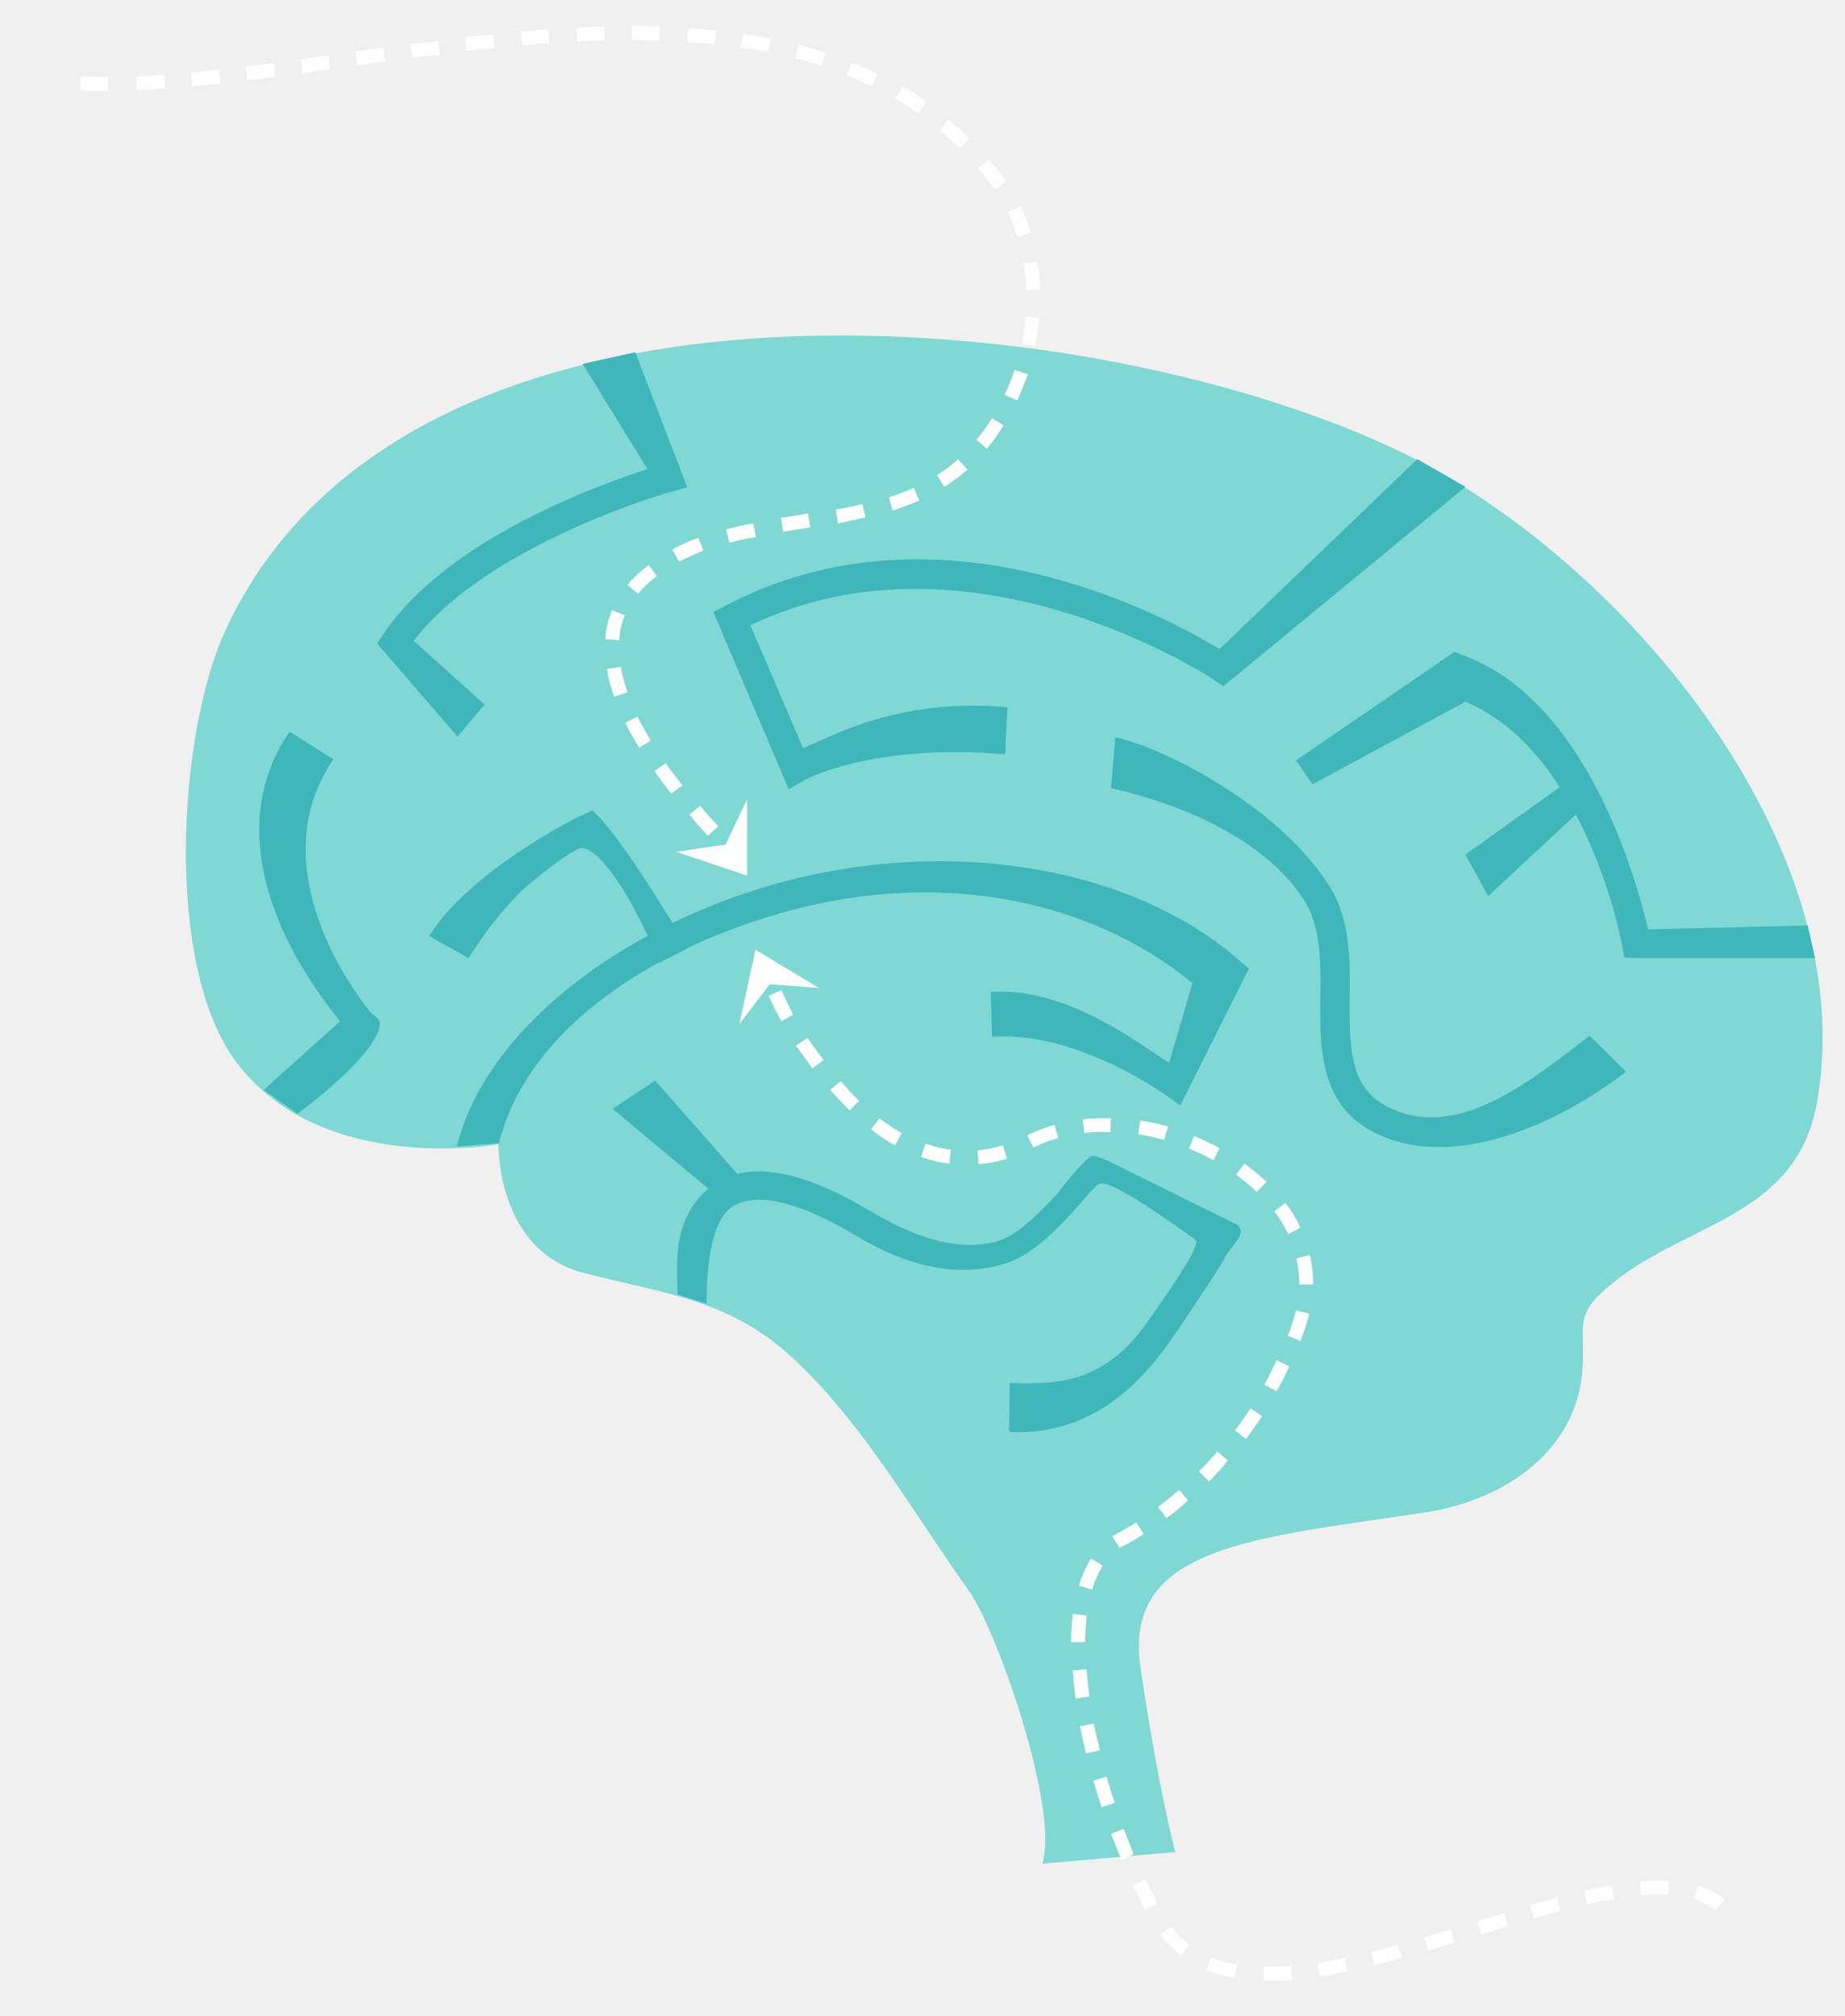
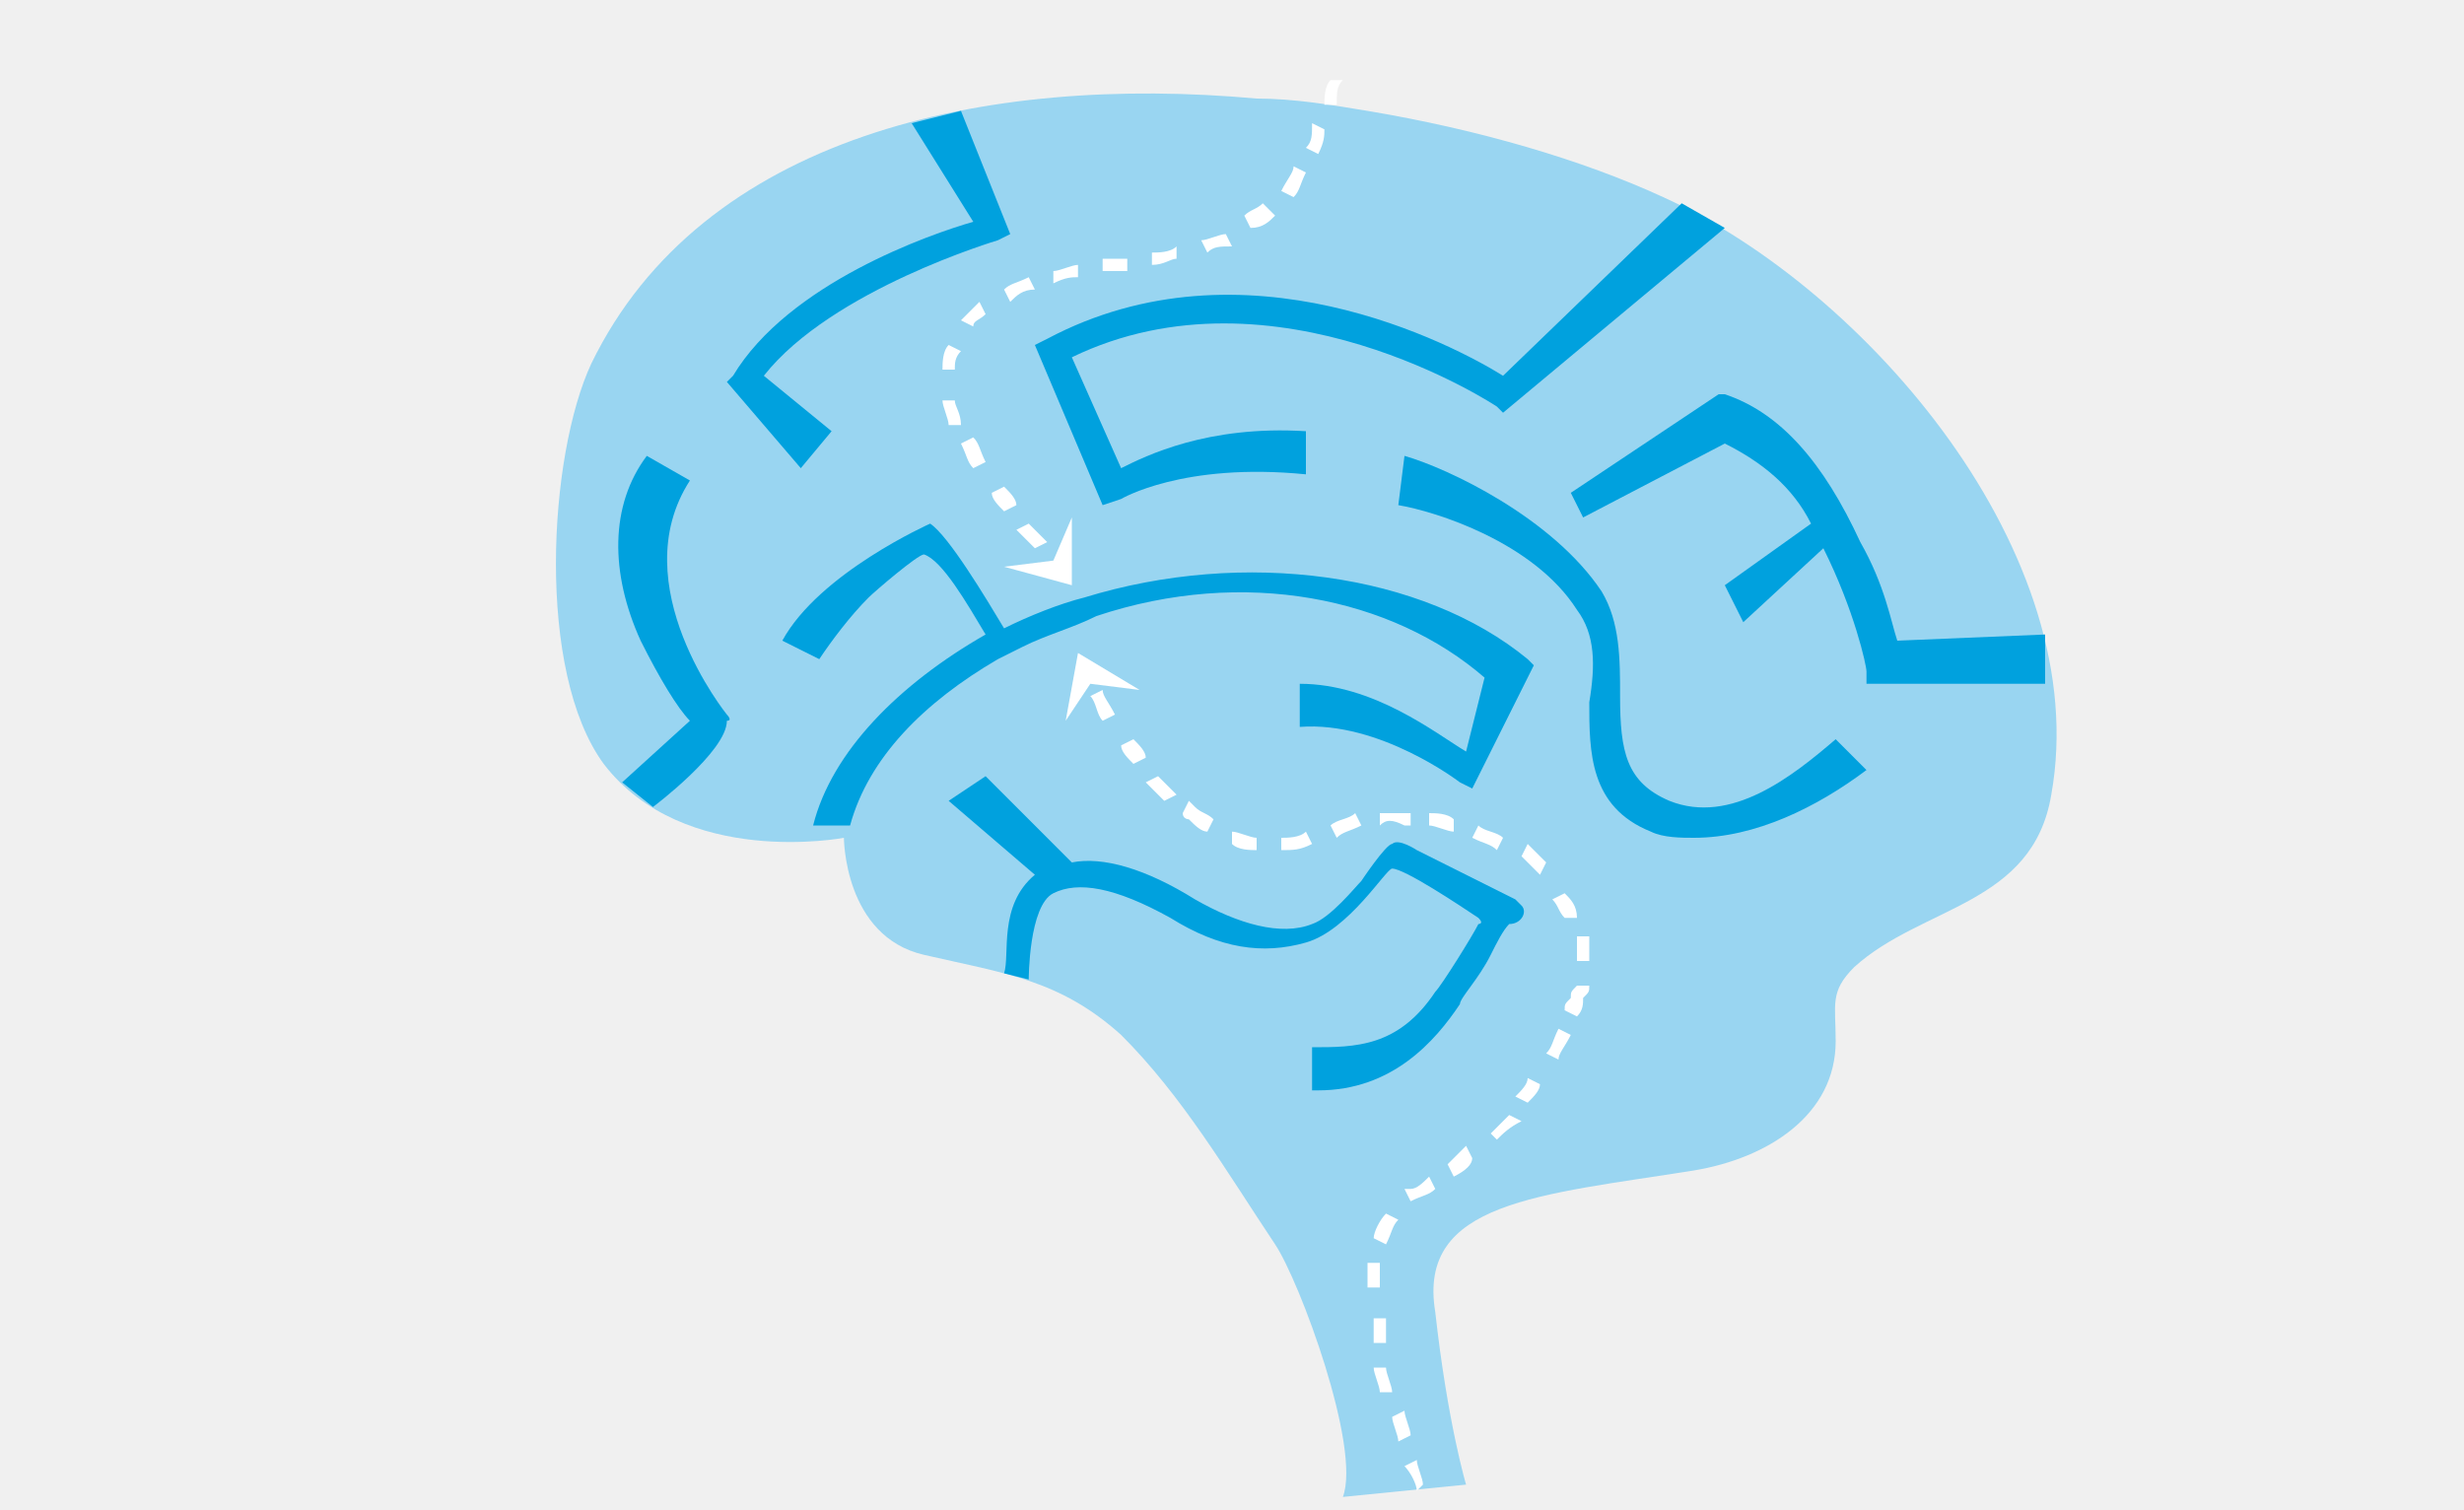
- <svg xmlns="http://www.w3.org/2000/svg" version="1.1" id="Layer_1" x="0px" y="0px" width="333px" height="364px" viewBox="0 0 333 364" enable-background="new 0 0 333 364" xml:space="preserve">
-   <g>
-     <g>
-       <g>
-         <g>
-           <path fill="#80D8D5" d="M212.2,334.4c0,0-3.1-11.6-6.3-33.5c-3.1-21.9,21-23.2,51.3-27.8c14.7-2.2,27.4-11.3,28.5-25.5      c0.6-7.6-1.5-9.7,3.8-14.5c13.9-12.6,34.8-12.5,38.6-34.2c8.2-46.8-36.1-99-76.2-117.8c-15.5-7.3-35.8-13.4-57.7-17      c-7.3-1.2-14.8-2.1-22.3-2.7c-53.4-4.3-110.3,7.5-131.1,52.2c-8.7,18.6-11.3,61.1,2.1,78.5C58.6,212.4,90,206.6,90,206.6      s-0.4,19.1,15.3,23.2c15.4,4,26.9,4.8,38.8,16.3c12.3,11.8,20.8,27.1,30.7,40.9c5.2,7.2,16.5,39.6,13.4,49.5" />
-         </g>
-       </g>
-       <g>
-         <g>
-           <g>
-             <path fill="#FFFFFF" d="M84.6,218.1" />
-           </g>
-         </g>
-       </g>
-       <g>
-         <g>
-           <g>
-             <path fill="#3FB7BA" d="M90.1,206.4c4.6-18.6,23.8-33.1,48.4-40.8c29.4-9.2,57.8-3.7,76.8,11.9l-4.2,14.4       c-5.5-3.5-18.7-13.8-32.2-12.8l0.2,8.1c15.4-1.1,31.3,10.5,31.5,10.6l2.5,1.8l12.4-24.7l-1.5-1.3c-20.1-17.8-55.1-23.1-87-13.1       c-26.4,8.2-49.5,26.1-54.5,46.5L90.1,206.4z" />
-           </g>
-         </g>
-       </g>
-       <g>
-         <g>
-           <path fill="none" stroke="#E9507E" stroke-width="5" stroke-miterlimit="10" d="M140.9,79.3" />
-         </g>
-       </g>
-       <g>
-         <g>
-           <path fill="none" stroke="#E9507E" stroke-width="5" stroke-miterlimit="10" d="M167.2,77.3" />
-         </g>
-       </g>
-       <g>
-         <g>
-           <g>
-             <path fill="#3FB7BA" d="M82.6,133l4.9-5.8l-12.8-11.5c13.4-17.5,46.2-26.9,46.5-26.9l2.9-0.8l-9.4-24.4l-9.5,2.1l11.7,19       c-9,2.9-36.2,12.7-47.7,29.8l-1.1,1.7L82.6,133z" />
-           </g>
-         </g>
-       </g>
-       <g>
-         <g>
-           <g>
-             <path fill="#3FB7BA" d="M119.1,173.8l5.1-2.6c0,0-12.4-21-17.2-24.8c-0.4-0.3-21.9,10.3-29.5,22.6l7.1,4       c2.6-4.2,5.7-8.2,9.2-11.8c1.7-1.7,10.1-8.5,11.5-8.1C111.3,154.6,119.1,173.8,119.1,173.8z" />
-           </g>
-         </g>
-       </g>
-       <g>
-         <g>
-           <path fill="none" stroke="#E9507E" stroke-width="5" stroke-miterlimit="10" d="M251.9,81" />
-         </g>
-       </g>
-       <g>
-         <g>
-           <g>
-             <path fill="#3FB7BA" d="M295.5,173h32.2l-1.3-5.9l-28.8,0.7c-0.9-3.6-2.9-11.5-6.7-20c-7-15.7-16.1-25.7-27-29.6l-1.3-0.5       L234,137.3l3,4.3l27.6-14.9c21.9,9.2,28.3,43.8,28.3,44.1l0.4,2.1L295.5,173z" />
-           </g>
-         </g>
-       </g>
-       <g>
-         <g>
-           <g>
-             <path fill="#3FB7BA" d="M183.7,258.6c14.2,0,22.6-9.4,27.7-16.6c0.6-0.8,3.5-5.2,6.3-9.4c1.6-2.4,2.8-4.4,3.7-5.9       c1.6-2.6,3.9-4.2,1.8-5.7l-1.5-0.7c-0.2-0.1-19.8-9.8-19.8-9.8s-4-2-4.7-1.8c-1.6,0.6-6.5,7.1-6.5,7.1c-1.1,1-6.1,6.9-10.3,8.2       c-6.6,2.1-14.7-0.2-23-5.2c-12.5-7.5-21.9-9.2-28.1-5.2c-8.8,5.8-6.8,16.5-7,20.1l5.3,1.7c0,0-0.5-14.2,4.6-17.5       c4.3-2.8,12.1-1,22.5,5.3c9.7,5.8,18.7,7.5,26.9,4.9c8-2.5,15.4-14,17-14.4c2.5-0.6,13.7,7.7,16.8,9.8c1,0.7,0.5,1.1,0.3,1.8       c-0.8,2.6-7.3,11.6-8.6,13.5c-7.4,10.4-15.2,11.3-24.8,10.9l-0.1,8.8C182.7,258.6,183.2,258.6,183.7,258.6z" />
-           </g>
-         </g>
-       </g>
-       <g>
-         <g>
-           <g>
-             <path fill="#3FB7BA" d="M142.4,142.5l2.6-1.5c0.1-0.1,12.3-6.9,36.5-4.8l0.4-8.5c-19.6-1.8-31.8,5.3-36.9,7.4l-9.5-22.2       c39.8-19.1,83.2,9.5,83.6,9.8l1.8,1.2l43.7-36l-8.7-5l-35.7,34.3c-9.2-5.6-50.4-28.3-89.3-7.8l-2.1,1.1L142.4,142.5z" />
-           </g>
-         </g>
-       </g>
-       <g>
-         <g>
-           <g>
-             <polygon fill="#3FB7BA" points="268.7,161.8 287,144.8 283.9,140.5 264.6,154.3      " />
-           </g>
-         </g>
-       </g>
-       <g>
-         <g>
-           <g>
-             <path fill="#3FB7BA" d="M53.7,201.1c0,0,15-10.9,14.9-16.5c0-0.6-1.7-1.8-1.7-1.8c-0.2-0.3-21-24.9-6.7-45.7l-7.9-5       c-7,10.1-7.3,22.8-0.9,36.6c3.4,7.2,7.7,12.9,10,15.7l-13.8,12.4L53.7,201.1z" />
-           </g>
-         </g>
-       </g>
-       <g>
-         <g>
-           <g>
-             <path fill="#3FB7BA" d="M259.9,207.1c11.7,0,24.5-6.5,33.7-13.6L287,187c-10.1,7.8-22.5,17.9-34.2,13.8       c-8.8-3.1-9.2-9.8-9.1-20.6c0.1-7.1,0.1-14.5-3.9-20.6c-9.6-14.7-30.2-24.7-38.4-26.5l-0.8,9.2c7.6,1.7,26.2,7,34.8,20.1       c3.1,4.8,3.1,11.3,3,17.7c-0.1,9.9-0.2,21.1,12.6,25.6C253.9,206.7,256.8,207.1,259.9,207.1z" />
-           </g>
-         </g>
-       </g>
-       <g>
-         <g>
-           <g>
-             <polygon fill="#3FB7BA" points="130.5,216.8 134.4,213.4 118.3,195.1 110.6,200.2      " />
-           </g>
-         </g>
-       </g>
-       <g>
-         <g>
-           <polygon fill="#FFFFFF" points="131,152.5 134.9,144.3 134.9,158.1 122.1,153.8     " />
-         </g>
-       </g>
-     </g>
-     <g>
-       <g>
-         <g>
-           <path fill="#FFFFFF" d="M229.2,357.6c-0.4,0-0.7,0-1.1,0l0.1-2.5c1.5,0,3.2,0,4.9-0.1l0.2,2.5      C231.8,357.6,230.5,357.6,229.2,357.6z M222.9,357.1c-1.8-0.3-3.5-0.8-5.1-1.4l0.9-2.3c1.4,0.6,2.9,1,4.6,1.3L222.9,357.1z       M238.3,356.9l-0.4-2.5c1.5-0.2,3.2-0.5,4.9-0.9l0.5,2.4C241.5,356.3,239.9,356.6,238.3,356.9z M248.2,354.8l-0.6-2.4      c1.5-0.4,3.1-0.8,4.8-1.3l0.7,2.4C251.3,354,249.7,354.5,248.2,354.8z M213.3,353.1c-1.4-1.1-2.7-2.3-3.8-3.8l2-1.5      c0.9,1.3,2,2.4,3.3,3.3L213.3,353.1z M257.9,352.2l-0.7-2.4c1.6-0.5,3.2-0.9,4.8-1.4l0.7,2.4      C261.1,351.2,259.5,351.7,257.9,352.2z M267.5,349.3l-0.7-2.4l0.5-0.2c1.4-0.4,2.9-0.9,4.3-1.3l0.7,2.4      c-1.4,0.4-2.8,0.9-4.3,1.3L267.5,349.3z M277,346.4l-0.7-2.4c1.6-0.5,3.3-0.9,4.8-1.4l0.6,2.4      C280.3,345.4,278.7,345.9,277,346.4z M309.7,344.9c-1.1-0.9-2.4-1.6-3.9-2.1l0.8-2.4c1.9,0.6,3.5,1.5,4.8,2.6L309.7,344.9z       M206.8,344.9c-0.8-1.4-1.5-3-2.3-4.5l2.3-1.1c0.7,1.5,1.5,3,2.2,4.4L206.8,344.9z M286.6,343.8l-0.6-2.4c1.8-0.4,3.4-0.7,5-1      l0.4,2.5C290,343.1,288.4,343.4,286.6,343.8z M296.3,342.2l-0.2-2.5c1.9-0.2,3.6-0.2,5.2-0.1l-0.1,2.5      C299.7,342,298.1,342,296.3,342.2z M202.5,335.8c-0.6-1.5-1.3-3.1-1.9-4.7l2.3-0.9c0.6,1.6,1.2,3.1,1.8,4.6L202.5,335.8z       M198.9,326.3c-0.5-1.6-1-3.2-1.5-4.8l2.4-0.7c0.5,1.6,0.9,3.2,1.5,4.7L198.9,326.3z M196.1,316.6c-0.4-1.7-0.8-3.3-1.1-4.9      l2.5-0.5c0.3,1.6,0.7,3.2,1.1,4.8L196.1,316.6z M194.2,306.7c-0.2-1.7-0.4-3.4-0.5-5.1l2.5-0.2c0.1,1.6,0.3,3.2,0.5,4.9      L194.2,306.7z M195.9,296.5l-2.5,0c0-1.8,0.1-3.5,0.3-5.1l2.5,0.3C196.1,293.2,196,294.8,195.9,296.5z M197.2,287l-2.4-0.7      c0.6-1.8,1.3-3.5,2.2-4.9l2.1,1.3C198.3,284,197.7,285.4,197.2,287z M202.2,279.5l-1.4-2.1c0.3-0.2,0.7-0.4,1.1-0.6      c1.1-0.6,2.2-1.3,3.3-1.9l1.3,2.1c-1.1,0.7-2.3,1.4-3.4,2C202.7,279.2,202.4,279.3,202.2,279.5z M210.6,274.1l-1.5-2      c1.3-1,2.6-2,3.8-3.1l1.6,1.9C213.3,272.1,212,273.1,210.6,274.1z M218.3,267.5l-1.8-1.8c1.1-1.2,2.3-2.4,3.3-3.6l1.9,1.6      C220.7,265,219.5,266.3,218.3,267.5z M225,259.8l-2-1.5c1-1.3,1.9-2.7,2.8-4l2.1,1.4C227,257,226,258.4,225,259.8z M230.5,251.2      l-2.2-1.2c0.8-1.4,1.5-2.9,2.2-4.4l2.3,1.1C232.1,248.3,231.3,249.8,230.5,251.2z M234.8,242.1l-2.3-0.9      c0.3-0.7,0.6-1.4,0.8-2.2c0.3-0.8,0.5-1.6,0.7-2.4l2.4,0.6c-0.2,0.9-0.5,1.8-0.8,2.7C235.4,240.6,235.1,241.3,234.8,242.1z       M237.1,231.9l-2.5,0l0-0.2c0-1.5-0.2-3-0.5-4.5l2.4-0.6c0.4,1.7,0.6,3.4,0.6,5L237.1,231.9z M232.6,222.8      c-0.7-1.4-1.5-2.8-2.5-4.1l2-1.5c1.1,1.4,2,2.9,2.7,4.5L232.6,222.8z M226.9,215.2c-1.1-1.1-2.4-2.1-3.7-3.1l1.5-2      c1.4,1,2.8,2.2,4,3.3L226.9,215.2z M176.7,210.2l-0.2-2.5c1.5-0.1,3.1-0.5,4.6-0.9l0.7,2.4C180.2,209.7,178.4,210.1,176.7,210.2      z M171.4,210.1c-1.7-0.2-3.4-0.6-5.1-1.2l0.8-2.4c1.5,0.5,3.1,0.9,4.6,1.1L171.4,210.1z M219.1,209.5c-1.4-0.8-2.9-1.5-4.4-2.1      l0.9-2.3c1.6,0.7,3.2,1.4,4.6,2.2L219.1,209.5z M186.6,207.2l-1.1-2.2c1.5-0.8,3.2-1.4,4.9-1.9l0.7,2.4      C189.5,205.9,188,206.5,186.6,207.2z M161.6,206.8c-1.1-0.6-2.2-1.3-3.3-2.1c-0.3-0.2-0.7-0.5-1-0.8l1.5-2      c0.3,0.2,0.6,0.5,0.9,0.7c1,0.7,2.1,1.4,3.1,2L161.6,206.8z M210.2,205.8c-1.6-0.4-3.2-0.8-4.7-1l0.4-2.5c1.7,0.3,3.4,0.6,5,1.1      L210.2,205.8z M195.8,204.6l-0.3-2.5c1.4-0.2,2.9-0.2,4.3-0.2c0.3,0,0.6,0,0.8,0l-0.1,2.5c-0.3,0-0.6,0-0.9,0      C198.4,204.3,197.1,204.4,195.8,204.6z M153.4,200.5c-1.1-1.1-2.3-2.4-3.5-3.7l1.9-1.6c1.1,1.3,2.2,2.5,3.3,3.6L153.4,200.5z       M146.7,192.9c-1-1.4-2-2.8-3-4.1l2.1-1.4c0.9,1.3,1.9,2.7,2.9,4L146.7,192.9z M141.1,184.4c-0.9-1.6-1.7-3.2-2.3-4.6l2.3-1      c0.6,1.3,1.3,2.8,2.1,4.4L141.1,184.4z" />
-         </g>
-       </g>
-       <g>
-         <g>
-           <polygon fill="#FFFFFF" points="139,177.7 133.5,184.9 136.4,171.5 147.9,178.4     " />
-         </g>
-       </g>
-     </g>
-     <g>
-       <g>
-         <path fill="#FFFFFF" d="M127.8,150.9c-1.2-1.3-2.3-2.5-3.3-3.8l1.9-1.6c1,1.2,2.1,2.4,3.3,3.7L127.8,150.9z M121.2,143.3     c-1.1-1.4-2.1-2.7-3-4.1l2-1.4c0.9,1.3,1.9,2.6,3,4L121.2,143.3z M115.4,135c-0.9-1.5-1.8-3-2.5-4.5l2.2-1.1     c0.7,1.4,1.5,2.8,2.4,4.3L115.4,135z M110.9,125.8c-0.6-1.7-1.1-3.4-1.3-5l2.5-0.4c0.2,1.5,0.7,3,1.2,4.6L110.9,125.8z      M111.8,115.6l-2.5-0.2c0.1-1.8,0.5-3.6,1.2-5.2l2.3,0.9C112.2,112.5,111.9,114,111.8,115.6z M115.2,107.2l-1.9-1.6     c1-1.2,2.3-2.4,3.7-3.5l0.1-0.1l1.5,2l-0.1,0.1C117.2,105.1,116.1,106.1,115.2,107.2z M122.6,101.4l-1.2-2.2     c1.5-0.8,3-1.5,4.7-2.1l0.9,2.3C125.5,100.1,124,100.7,122.6,101.4z M131.7,98l-0.6-2.4c1.5-0.4,3.1-0.8,4.9-1.1l0.5,2.5     C134.7,97.2,133.2,97.6,131.7,98z M141.4,96l-0.4-2.5c1.3-0.2,2.6-0.4,3.8-0.6l1.1-0.2l0.4,2.5l-1.1,0.2     C143.9,95.6,142.6,95.8,141.4,96z M151.3,94.5l-0.4-2.5c1.8-0.3,3.4-0.6,4.8-1l0.6,2.4C154.7,93.8,153.1,94.1,151.3,94.5z      M161.2,92.2l-0.7-2.4c1.6-0.5,3.1-1.1,4.5-1.7l1,2.3C164.5,91,162.9,91.6,161.2,92.2z M170.5,87.9l-1.3-2.1     c1.4-0.9,2.6-1.8,3.8-2.9l1.7,1.9C173.4,85.9,172,87,170.5,87.9z M178.2,81l-1.9-1.6c1-1.2,2-2.5,2.8-3.9l2.1,1.3     C180.3,78.3,179.3,79.7,178.2,81z M183.7,72.3l-2.3-1c0.7-1.5,1.3-3,1.8-4.5l2.4,0.8C185,69.1,184.4,70.7,183.7,72.3z      M186.9,62.5l-2.4-0.5c0.3-1.6,0.6-3.2,0.7-4.8l2.5,0.2C187.5,59.1,187.2,60.8,186.9,62.5z M185.3,52.4c-0.1-1.6-0.2-3.2-0.5-4.8     l2.5-0.4c0.3,1.7,0.4,3.4,0.5,5.1L185.3,52.4z M183.7,42.8c-0.5-1.6-1-3.1-1.7-4.5l2.3-1.1c0.7,1.5,1.3,3.2,1.8,4.8L183.7,42.8z      M179.6,34.2c-0.3-0.5-0.7-1-1-1.4c-0.6-0.8-1.3-1.6-2-2.4l1.9-1.6c0.7,0.8,1.4,1.7,2.1,2.5c0.4,0.5,0.8,1,1.1,1.5L179.6,34.2z      M173.3,26.8c-1.2-1.1-2.4-2.3-3.6-3.3l1.6-1.9c1.3,1.1,2.6,2.2,3.8,3.4L173.3,26.8z M165.8,20.5c-1.3-0.9-2.7-1.8-4.1-2.7     l1.3-2.2c1.5,0.9,2.9,1.8,4.3,2.8L165.8,20.5z M18.4,16.4c-1.3,0-2.6,0-3.9-0.1l0.1-2.5c1.6,0.1,3.3,0.1,4.9,0.1l0,2.5     C19.2,16.4,18.8,16.4,18.4,16.4z M24.7,16.3l-0.1-2.5c1.6-0.1,3.2-0.2,5-0.3l0.2,2.5C27.9,16.1,26.3,16.2,24.7,16.3z M34.7,15.6     l-0.2-2.5c1.6-0.2,3.3-0.3,5-0.5l0.3,2.5C38,15.2,36.3,15.4,34.7,15.6z M157.4,15.6c-1.4-0.7-3-1.4-4.5-2l0.9-2.3     c1.6,0.6,3.1,1.3,4.6,2.1L157.4,15.6z M44.7,14.5L44.4,12c1.6-0.2,3.3-0.4,5-0.6l0.3,2.5C48,14.1,46.3,14.3,44.7,14.5z      M54.6,13.2l-0.3-2.5c1.6-0.2,3.3-0.5,5-0.7l0.3,2.5C57.9,12.7,56.3,12.9,54.6,13.2z M148.3,11.9c-1.5-0.5-3.1-1-4.7-1.4l0.6-2.4     c1.7,0.4,3.3,0.9,4.9,1.4L148.3,11.9z M64.5,11.8l-0.3-2.5c1.6-0.2,3.3-0.5,5-0.7l0.3,2.5C67.8,11.3,66.2,11.6,64.5,11.8z      M74.4,10.4L74.1,8c1.7-0.2,3.3-0.4,5-0.6l0.3,2.5C77.7,10,76.1,10.2,74.4,10.4z M138.7,9.4c-1.6-0.3-3.2-0.6-4.9-0.8l0.4-2.5     c1.7,0.3,3.4,0.5,5,0.9L138.7,9.4z M84.3,9.2l-0.3-2.5c1.7-0.2,3.3-0.4,5-0.5l0.3,2.5C87.6,8.8,86,9,84.3,9.2z M94.3,8.2L94,5.7     c1.7-0.1,3.3-0.3,5-0.4l0.2,2.5C97.6,7.9,95.9,8,94.3,8.2z M129,8c-1.6-0.2-3.3-0.3-4.9-0.4l0.2-2.5c1.7,0.1,3.4,0.3,5,0.4L129,8     z M104.2,7.5L104.1,5c1.7-0.1,3.4-0.2,5-0.2l0.1,2.5C107.5,7.3,105.8,7.4,104.2,7.5z M119.1,7.3c-1.6,0-3.2-0.1-4.9-0.1h-0.1V4.7     h0.1c1.7,0,3.3,0,4.9,0.1L119.1,7.3z" />
-       </g>
-     </g>
-   </g>
+ <svg xmlns="http://www.w3.org/2000/svg" version="1.1" id="Layer_1" x="0px" y="0px" viewBox="0 3.5 40 24.5" enable-background="new 0 3.5 40 24.5" xml:space="preserve">
+   <path fill="#99D5F1" d="M23.8,27.6c0,0-0.3-1-0.5-2.8C23,23,25,22.9,27.5,22.5c1.2-0.2,2.3-0.9,2.3-2.1c0-0.6-0.1-0.8,0.3-1.2  c1.1-1,2.9-1,3.2-2.8c0.7-3.9-3-8.2-6.3-9.7c-1.3-0.6-3-1.1-4.8-1.4c-0.6-0.1-1.2-0.2-1.8-0.2C16,4.7,11.4,5.7,9.6,9.4  c-0.7,1.5-0.9,5,0.2,6.5c1.3,1.7,3.9,1.2,3.9,1.2s0,1.6,1.3,1.9c1.3,0.3,2.2,0.4,3.2,1.3c1,1,1.7,2.2,2.5,3.4  c0.4,0.6,1.4,3.3,1.1,4.1" />
+   <path fill="none" stroke="#E9507E" stroke-width="5" stroke-miterlimit="10" d="M17.9,6.5" />
+   <path fill="none" stroke="#E9507E" stroke-width="5" stroke-miterlimit="10" d="M20.1,6.4" />
+   <path fill="none" stroke="#E9507E" stroke-width="5" stroke-miterlimit="10" d="M27,6.7" />
+   <path fill="#00A1DE" d="M17.6,13.2c-0.4,0.1-0.9,0.3-1.3,0.5c-0.3-0.5-0.9-1.5-1.2-1.7c0,0-1.8,0.8-2.4,1.9l0.6,0.3  c0.2-0.3,0.5-0.7,0.8-1c0.1-0.1,0.8-0.7,0.9-0.7c0.3,0.1,0.7,0.8,1,1.3c-1.4,0.8-2.5,1.9-2.8,3.1l0.6,0c0.3-1.1,1.2-2,2.4-2.7v0  l0.4-0.2l0,0c0.4-0.2,0.8-0.3,1.2-0.5c2.4-0.8,4.8-0.3,6.3,1l-0.3,1.2c-0.5-0.3-1.5-1.1-2.7-1.1l0,0.7c1.3-0.1,2.6,0.9,2.6,0.9  l0.2,0.1l1-2l-0.1-0.1C23.1,12.8,20.2,12.4,17.6,13.2z" />
+   <path fill="#00A1DE" d="M13.5,10.5l-1.1-0.9c1.1-1.4,3.8-2.2,3.8-2.2l0.2-0.1l-0.8-2l-0.8,0.2l1,1.6c-0.7,0.2-3,1-3.9,2.5l-0.1,0.1  l1.2,1.4L13.5,10.5z" />
+   <path fill="#00A1DE" d="M33.2,13.8l-2.4,0.1c-0.1-0.3-0.2-0.9-0.6-1.6c-0.6-1.3-1.3-2.1-2.2-2.4l-0.1,0l-2.4,1.6l0.2,0.4l2.3-1.2  c0.6,0.3,1.1,0.7,1.4,1.3l-1.4,1l0.3,0.6l1.3-1.2c0.5,1,0.7,1.9,0.7,2l0,0.2l0.2,0h2.7L33.2,13.8z" />
+   <path fill="#00A1DE" d="M24.7,18.2l-0.1-0.1c0,0-1.6-0.8-1.6-0.8s-0.3-0.2-0.4-0.1c-0.1,0-0.5,0.6-0.5,0.6c-0.1,0.1-0.5,0.6-0.8,0.7  c-0.5,0.2-1.2,0-1.9-0.4c-0.8-0.5-1.5-0.7-2-0.6L16,16.1l-0.6,0.4l1.4,1.2c-0.6,0.5-0.4,1.3-0.5,1.6l0.4,0.1c0,0,0-1.2,0.4-1.4  c0.4-0.2,1-0.1,1.9,0.4c0.8,0.5,1.5,0.6,2.2,0.4c0.7-0.2,1.3-1.2,1.4-1.2c0.2,0,1.1,0.6,1.4,0.8c0.1,0.1,0,0.1,0,0.1  c-0.1,0.2-0.6,1-0.7,1.1c-0.6,0.9-1.3,0.9-2,0.9l0,0.7c0,0,0.1,0,0.1,0c1.2,0,1.9-0.8,2.3-1.4c0-0.1,0.3-0.4,0.5-0.8  c0.1-0.2,0.2-0.4,0.3-0.5C24.7,18.5,24.8,18.3,24.7,18.2z" />
+   <path fill="#00A1DE" d="M18.2,11.6c0,0,1-0.6,3-0.4l0-0.7c-1.6-0.1-2.6,0.4-3,0.6l-0.8-1.8c3.3-1.6,6.9,0.8,6.9,0.8l0.1,0.1l3.6-3  l-0.7-0.4l-2.9,2.8c-0.8-0.5-4.2-2.3-7.4-0.6l-0.2,0.1l1.1,2.6L18.2,11.6z" />
+   <path fill="#00A1DE" d="M11.8,15.1c0,0-1.7-2.1-0.6-3.8l-0.7-0.4c-0.6,0.8-0.6,1.9-0.1,3c0.3,0.6,0.6,1.1,0.8,1.3l-1.1,1l0.5,0.4  c0,0,1.2-0.9,1.2-1.4C11.9,15.2,11.8,15.1,11.8,15.1z" />
+   <path fill="#00A1DE" d="M27.1,16.5c-0.7-0.3-0.8-0.8-0.8-1.7c0-0.6,0-1.2-0.3-1.7c-0.8-1.2-2.5-2-3.2-2.2l-0.1,0.8  c0.6,0.1,2.2,0.6,2.9,1.7c0.3,0.4,0.3,0.9,0.2,1.5c0,0.8,0,1.7,1,2.1c0.2,0.1,0.5,0.1,0.7,0.1c1,0,2-0.5,2.8-1.1l-0.5-0.5  C29.1,16.1,28.1,16.9,27.1,16.5z" />
+   <polygon fill="#FFFFFF" points="17.1,12.6 17.4,11.9 17.4,13 16.3,12.7 " />
+   <path fill="#FFFFFF" d="M23,27.7c0-0.1-0.1-0.3-0.2-0.4l0.2-0.1c0,0.1,0.1,0.3,0.1,0.4L23,27.7z M22.7,26.9c0-0.1-0.1-0.3-0.1-0.4  l0.2-0.1c0,0.1,0.1,0.3,0.1,0.4L22.7,26.9z M22.4,26.1c0-0.1-0.1-0.3-0.1-0.4l0.2,0c0,0.1,0.1,0.3,0.1,0.4L22.4,26.1z M22.3,25.3  c0-0.1,0-0.3,0-0.4l0.2,0c0,0.1,0,0.3,0,0.4L22.3,25.3z M22.4,24.4h-0.2c0-0.1,0-0.3,0-0.4l0.2,0C22.4,24.2,22.4,24.3,22.4,24.4z   M22.5,23.7l-0.2-0.1c0-0.1,0.1-0.3,0.2-0.4l0.2,0.1C22.6,23.4,22.6,23.5,22.5,23.7z M22.9,23l-0.1-0.2c0,0,0.1,0,0.1,0  c0.1,0,0.2-0.1,0.3-0.2l0.1,0.2C23.2,22.9,23.1,22.9,22.9,23C23,23,23,23,22.9,23z M23.6,22.6l-0.1-0.2c0.1-0.1,0.2-0.2,0.3-0.3  l0.1,0.2C23.9,22.4,23.8,22.5,23.6,22.6z M24.3,22l-0.1-0.1c0.1-0.1,0.2-0.2,0.3-0.3l0.2,0.1C24.5,21.8,24.4,21.9,24.3,22z   M24.8,21.4l-0.2-0.1c0.1-0.1,0.2-0.2,0.2-0.3l0.2,0.1C25,21.2,24.9,21.3,24.8,21.4z M25.3,20.7l-0.2-0.1c0.1-0.1,0.1-0.2,0.2-0.4  l0.2,0.1C25.4,20.5,25.3,20.6,25.3,20.7z M25.6,20l-0.2-0.1c0-0.1,0-0.1,0.1-0.2c0-0.1,0-0.1,0.1-0.2l0.2,0c0,0.1,0,0.1-0.1,0.2  C25.7,19.8,25.7,19.9,25.6,20z M25.8,19.1h-0.2v0c0-0.1,0-0.2,0-0.4l0.2,0C25.8,18.8,25.8,19,25.8,19.1L25.8,19.1z M25.4,18.4  c-0.1-0.1-0.1-0.2-0.2-0.3l0.2-0.1c0.1,0.1,0.2,0.2,0.2,0.4L25.4,18.4z M25,17.7c-0.1-0.1-0.2-0.2-0.3-0.3l0.1-0.2  c0.1,0.1,0.2,0.2,0.3,0.3L25,17.7z M20.8,17.3l0-0.2c0.1,0,0.3,0,0.4-0.1l0.1,0.2C21.1,17.3,21,17.3,20.8,17.3z M20.4,17.3  c-0.1,0-0.3,0-0.4-0.1L20,17c0.1,0,0.3,0.1,0.4,0.1L20.4,17.3z M24.3,17.3c-0.1-0.1-0.2-0.1-0.4-0.2l0.1-0.2  c0.1,0.1,0.3,0.1,0.4,0.2L24.3,17.3z M21.7,17.1l-0.1-0.2c0.1-0.1,0.3-0.1,0.4-0.2l0.1,0.2C21.9,17,21.8,17,21.7,17.1z M19.6,17  c-0.1,0-0.2-0.1-0.3-0.2c0,0-0.1,0-0.1-0.1l0.1-0.2c0,0,0,0,0.1,0.1c0.1,0.1,0.2,0.1,0.3,0.2L19.6,17z M23.6,17  c-0.1,0-0.3-0.1-0.4-0.1l0-0.2c0.1,0,0.3,0,0.4,0.1L23.6,17z M22.4,16.9l0-0.2c0.1,0,0.2,0,0.4,0c0,0,0,0,0.1,0l0,0.2c0,0,0,0-0.1,0  C22.6,16.8,22.5,16.8,22.4,16.9z M18.9,16.5c-0.1-0.1-0.2-0.2-0.3-0.3l0.2-0.1c0.1,0.1,0.2,0.2,0.3,0.3L18.9,16.5z M18.4,15.9  c-0.1-0.1-0.2-0.2-0.2-0.3l0.2-0.1c0.1,0.1,0.2,0.2,0.2,0.3L18.4,15.9z M17.9,15.2c-0.1-0.1-0.1-0.3-0.2-0.4l0.2-0.1  c0,0.1,0.1,0.2,0.2,0.4L17.9,15.2z" />
+   <polygon fill="#FFFFFF" points="17.7,14.6 17.3,15.2 17.5,14.1 18.5,14.7 " />
+   <path fill="#FFFFFF" d="M16.8,12.4c-0.1-0.1-0.2-0.2-0.3-0.3l0.2-0.1c0.1,0.1,0.2,0.2,0.3,0.3L16.8,12.4z M16.3,11.8  c-0.1-0.1-0.2-0.2-0.2-0.3l0.2-0.1c0.1,0.1,0.2,0.2,0.2,0.3L16.3,11.8z M15.8,11.1c-0.1-0.1-0.1-0.2-0.2-0.4l0.2-0.1  c0.1,0.1,0.1,0.2,0.2,0.4L15.8,11.1z M15.4,10.4c0-0.1-0.1-0.3-0.1-0.4l0.2,0c0,0.1,0.1,0.2,0.1,0.4L15.4,10.4z M15.5,9.5l-0.2,0  c0-0.1,0-0.3,0.1-0.4l0.2,0.1C15.5,9.3,15.5,9.4,15.5,9.5z M15.8,8.8l-0.2-0.1c0.1-0.1,0.2-0.2,0.3-0.3l0,0l0.1,0.2l0,0  C15.9,8.7,15.8,8.7,15.8,8.8z M16.4,8.4l-0.1-0.2c0.1-0.1,0.2-0.1,0.4-0.2l0.1,0.2C16.6,8.2,16.5,8.3,16.4,8.4z M17.1,8.1l0-0.2  c0.1,0,0.3-0.1,0.4-0.1l0,0.2C17.4,8,17.3,8,17.1,8.1z M17.9,7.9l0-0.2c0.1,0,0.2,0,0.3,0l0.1,0l0,0.2l-0.1,0  C18.1,7.9,18,7.9,17.9,7.9z M18.7,7.8l0-0.2c0.1,0,0.3,0,0.4-0.1l0,0.2C19,7.7,18.9,7.8,18.7,7.8z M19.6,7.6l-0.1-0.2  c0.1,0,0.3-0.1,0.4-0.1L20,7.5C19.8,7.5,19.7,7.5,19.6,7.6z M20.3,7.2l-0.1-0.2c0.1-0.1,0.2-0.1,0.3-0.2L20.7,7  C20.6,7.1,20.5,7.2,20.3,7.2z M21,6.7l-0.2-0.1C20.9,6.4,21,6.3,21,6.2l0.2,0.1C21.1,6.5,21.1,6.6,21,6.7z M21.4,6l-0.2-0.1  c0.1-0.1,0.1-0.2,0.1-0.4l0.2,0.1C21.5,5.7,21.5,5.8,21.4,6z M21.7,5.2l-0.2,0c0-0.1,0-0.3,0.1-0.4l0.2,0C21.7,4.9,21.7,5,21.7,5.2z  " />
</svg>
